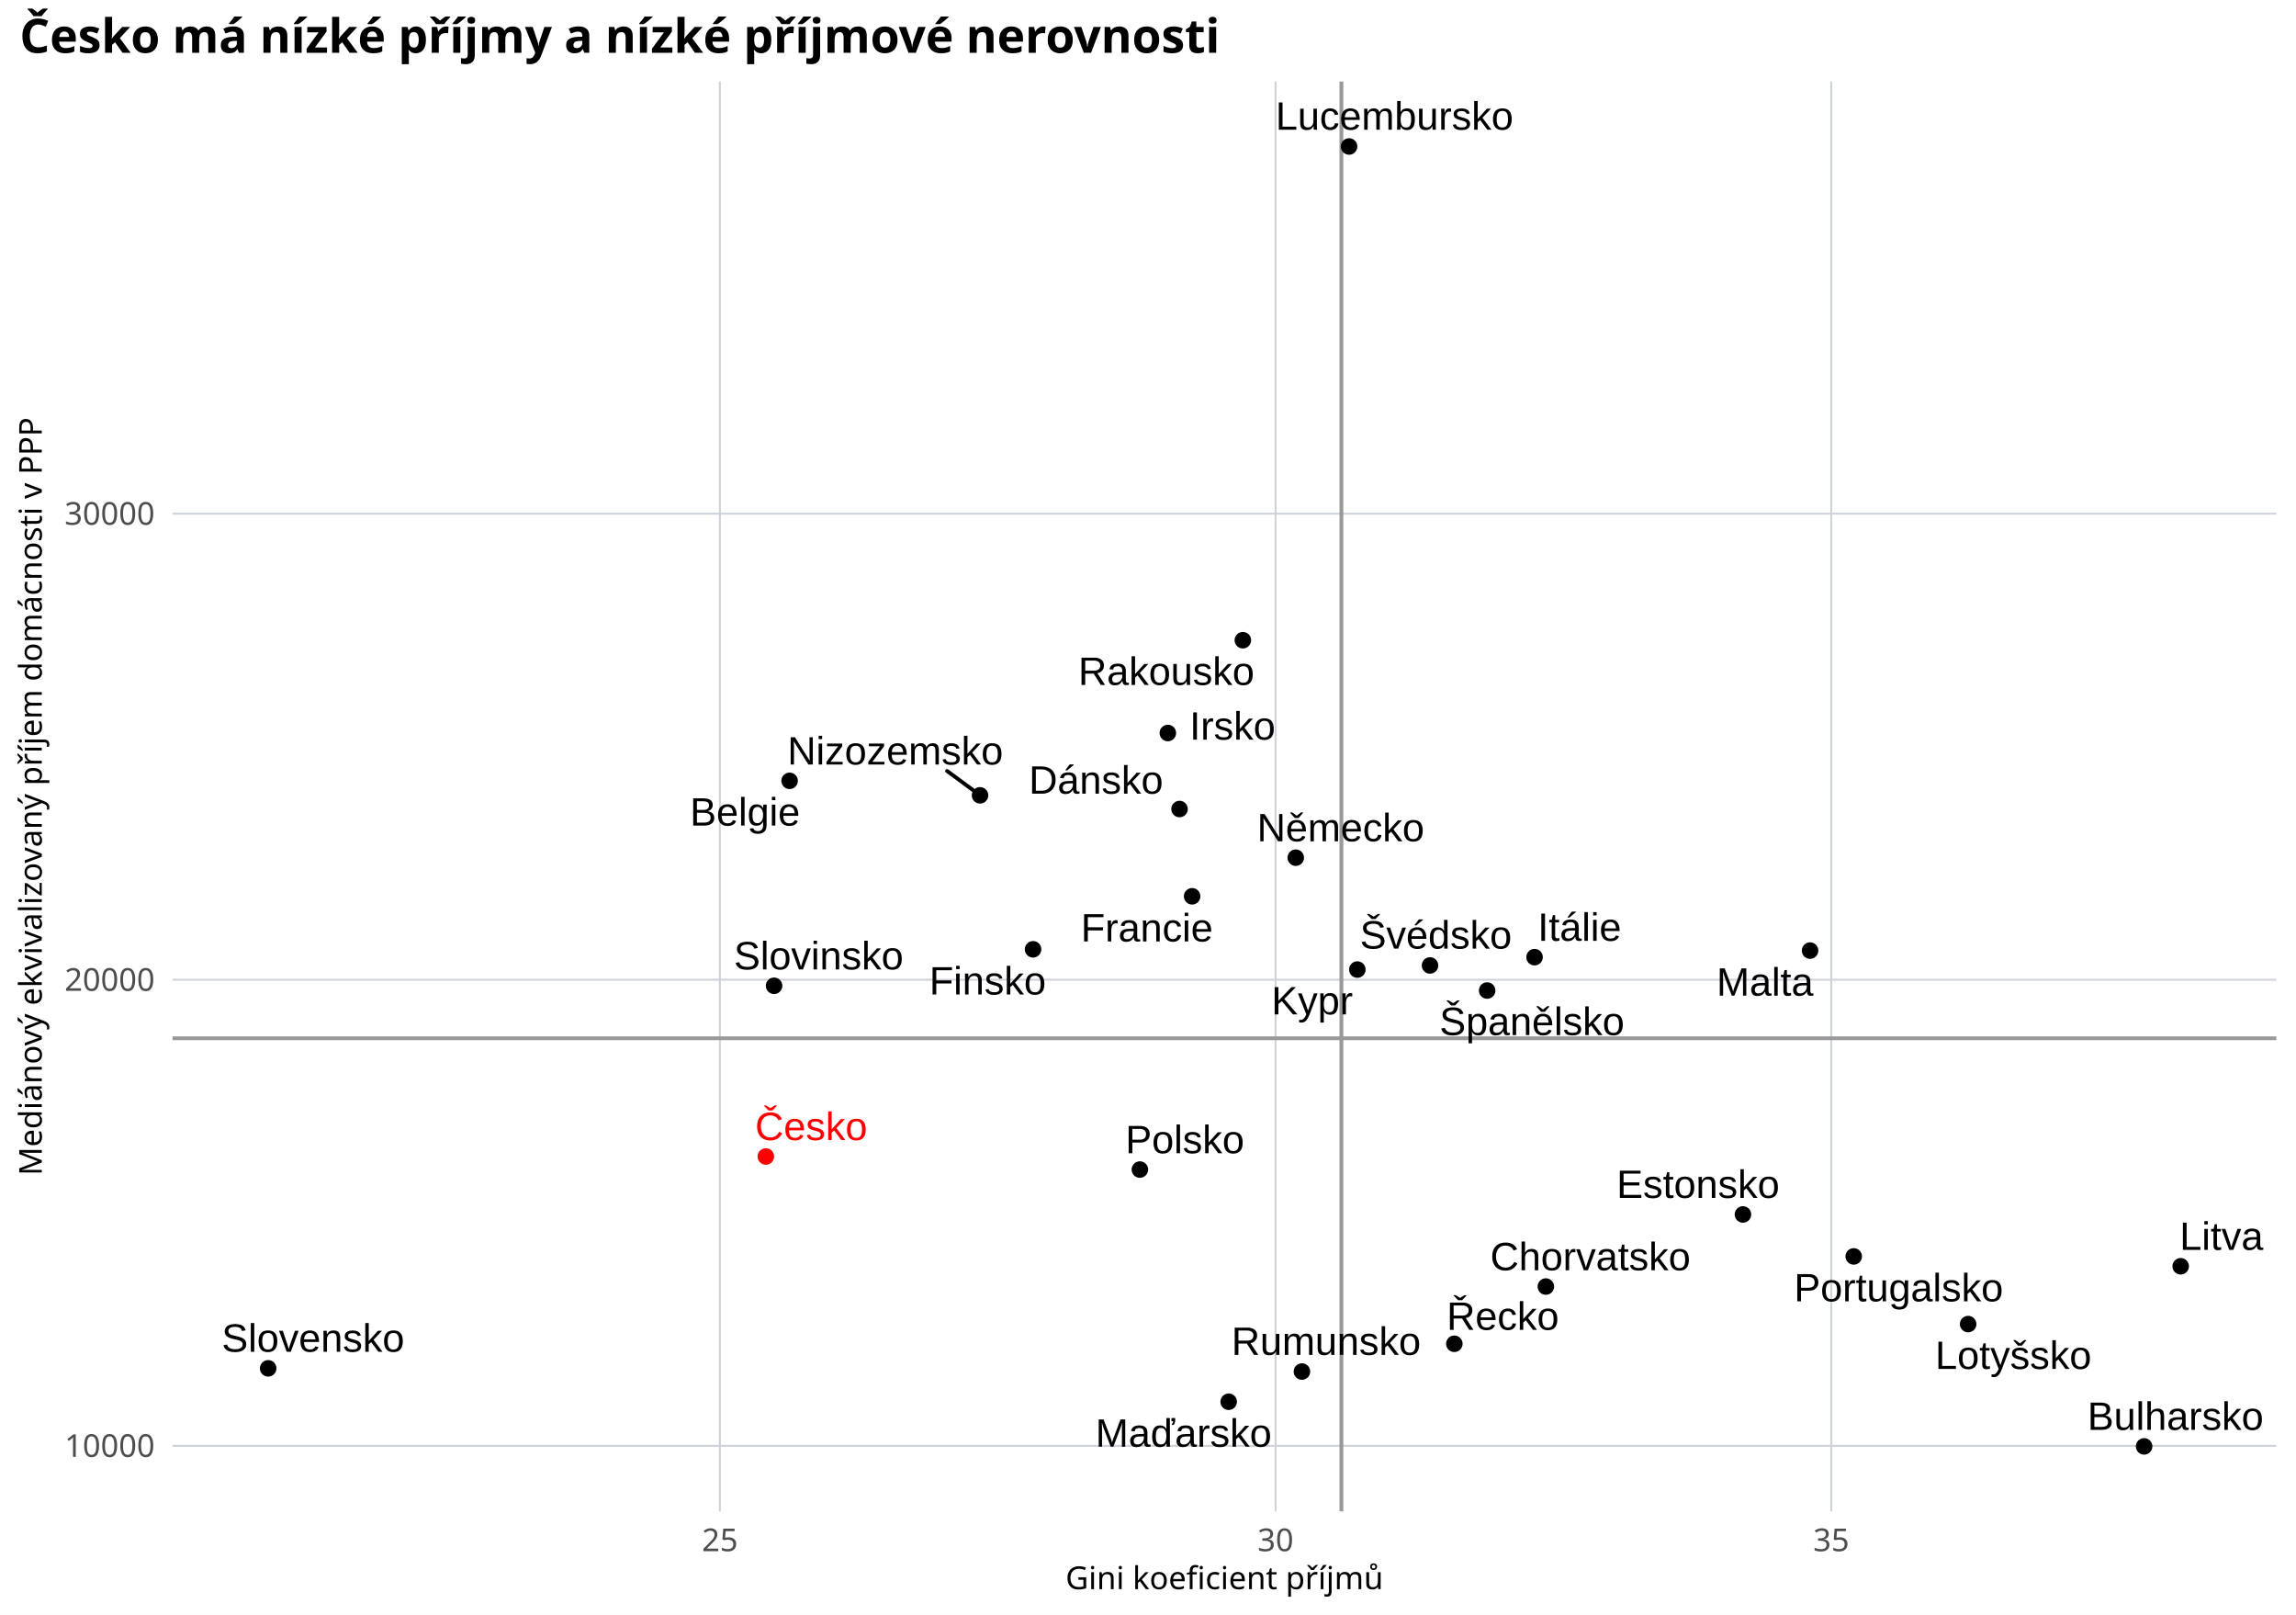
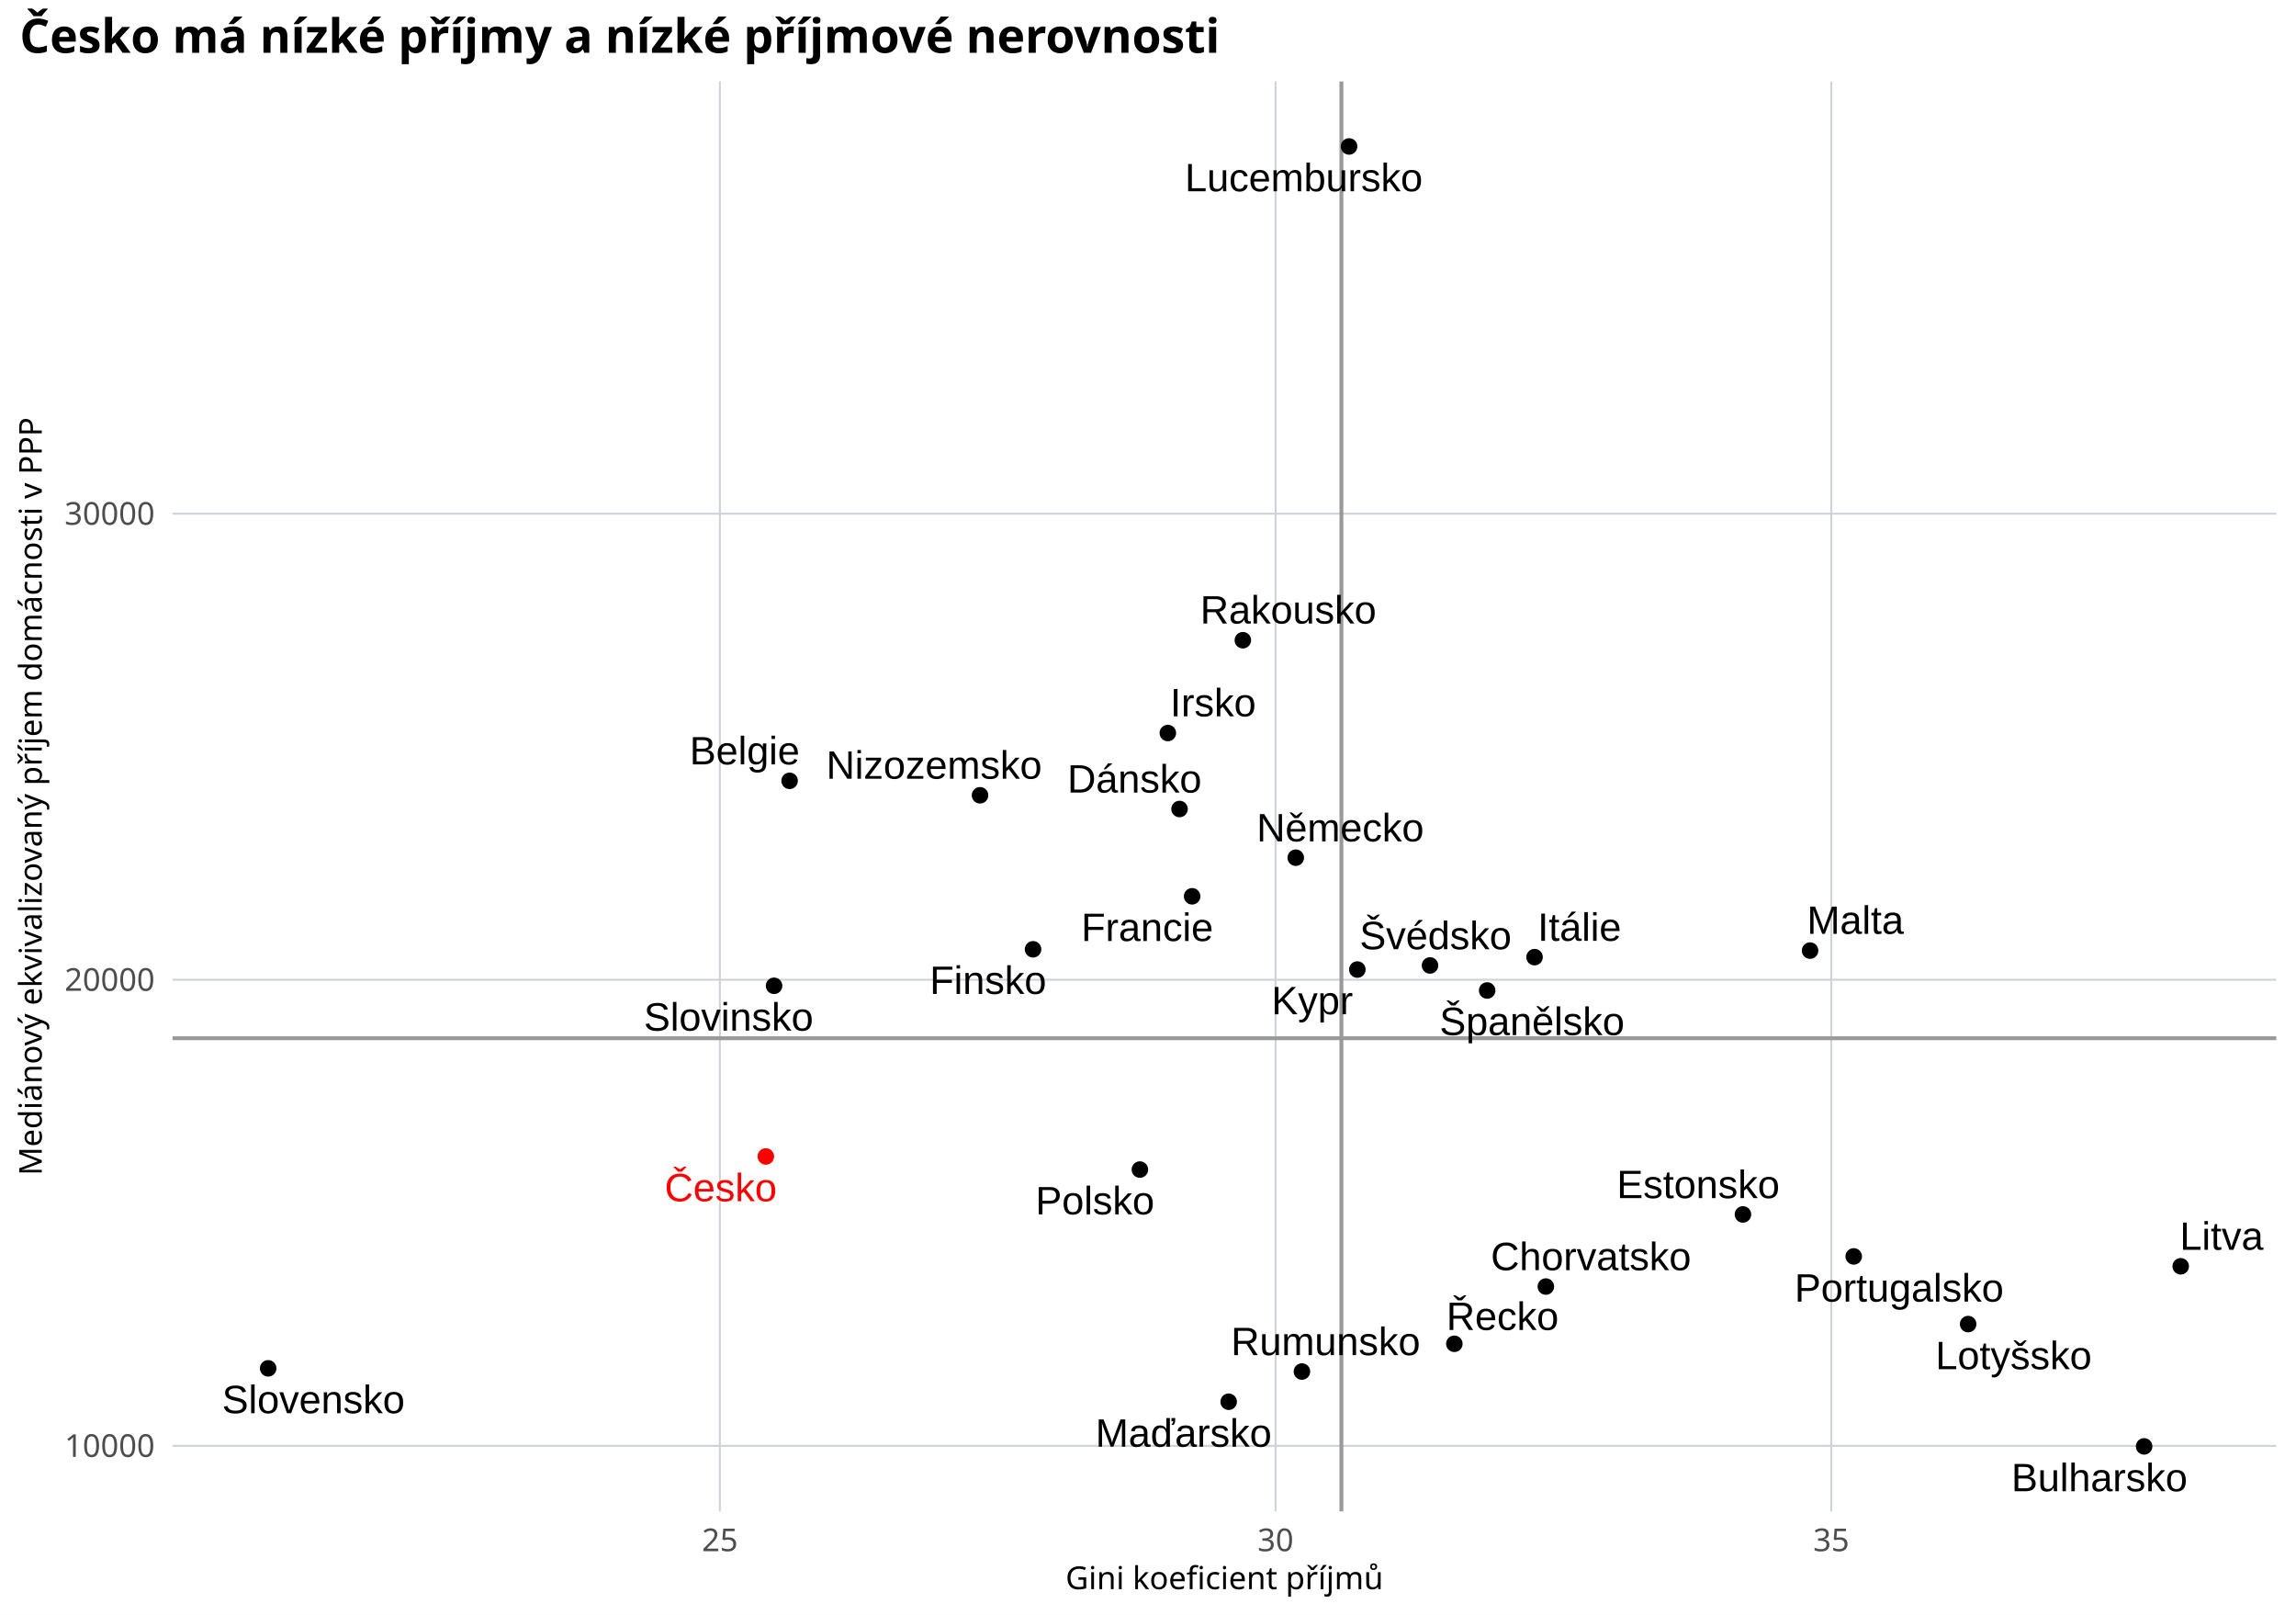
<svg xmlns="http://www.w3.org/2000/svg" class="svglite" width="640.00pt" height="450.00pt" viewBox="0 0 640.00 450.00">
  <defs>
    <style type="text/css">
    .svglite line, .svglite polyline, .svglite polygon, .svglite path, .svglite rect, .svglite circle {
      fill: none;
      stroke: #000000;
      stroke-linecap: round;
      stroke-linejoin: round;
      stroke-miterlimit: 10.00;
    }
    .svglite text {
      white-space: pre;
    }
  </style>
  </defs>
  <rect width="100%" height="100%" style="stroke: none; fill: #FFFFFF;" />
  <defs>
    <clipPath id="cpMC4wMHw2NDAuMDB8MC4wMHw0NTAuMDA=">
      <rect x="0.00" y="0.00" width="640.00" height="450.00" />
    </clipPath>
  </defs>
  <g clip-path="url(#cpMC4wMHw2NDAuMDB8MC4wMHw0NTAuMDA=)">
</g>
  <defs>
-     <clipPath id="cpNDguMDl8NjM0LjUyfDIyLjcxfDQyMS4xNw==">
-       <rect x="48.09" y="22.71" width="586.43" height="398.46" />
+     <clipPath id="cpNDguMDl8NjM0LjUyfDIyLjcwfDQyMS4xNw==">
+       <rect x="48.09" y="22.70" width="586.43" height="398.47" />
    </clipPath>
  </defs>
-   <g clip-path="url(#cpNDguMDl8NjM0LjUyfDIyLjcxfDQyMS4xNw==)">
+   <g clip-path="url(#cpNDguMDl8NjM0LjUyfDIyLjcwfDQyMS4xNw==)">
    <polyline points="48.09,402.91 634.52,402.91 " style="stroke-width: 0.53; stroke: #CDD1D9; stroke-linecap: butt;" />
    <polyline points="48.09,273.03 634.52,273.03 " style="stroke-width: 0.53; stroke: #CDD1D9; stroke-linecap: butt;" />
    <polyline points="48.09,143.15 634.52,143.15 " style="stroke-width: 0.53; stroke: #CDD1D9; stroke-linecap: butt;" />
-     <polyline points="200.67,421.17 200.67,22.71 " style="stroke-width: 0.53; stroke: #CDD1D9; stroke-linecap: butt;" />
-     <polyline points="355.56,421.17 355.56,22.71 " style="stroke-width: 0.53; stroke: #CDD1D9; stroke-linecap: butt;" />
-     <polyline points="510.45,421.17 510.45,22.71 " style="stroke-width: 0.53; stroke: #CDD1D9; stroke-linecap: butt;" />
-     <line x1="48.09" y1="289.33" x2="634.52" y2="289.33" style="stroke-width: 1.07; stroke: #999999; stroke-linecap: butt;" />
-     <line x1="373.91" y1="421.17" x2="373.91" y2="22.71" style="stroke-width: 1.07; stroke: #999999; stroke-linecap: butt;" />
+     <polyline points="200.67,421.17 200.67,22.70 " style="stroke-width: 0.53; stroke: #CDD1D9; stroke-linecap: butt;" />
+     <polyline points="355.56,421.17 355.56,22.70 " style="stroke-width: 0.53; stroke: #CDD1D9; stroke-linecap: butt;" />
+     <polyline points="510.45,421.17 510.45,22.70 " style="stroke-width: 0.53; stroke: #CDD1D9; stroke-linecap: butt;" />
+     <line x1="48.09" y1="289.32" x2="634.52" y2="289.32" style="stroke-width: 1.07; stroke: #999999; stroke-linecap: butt;" />
+     <line x1="373.91" y1="421.17" x2="373.91" y2="22.70" style="stroke-width: 1.07; stroke: #999999; stroke-linecap: butt;" />
    <circle cx="597.66" cy="403.06" r="1.95" style="stroke-width: 0.71; fill: #000000;" />
    <circle cx="342.49" cy="390.62" r="1.95" style="stroke-width: 0.71; fill: #000000;" />
    <circle cx="74.75" cy="381.31" r="1.95" style="stroke-width: 0.71; fill: #000000;" />
    <circle cx="405.39" cy="374.47" r="1.95" style="stroke-width: 0.71; fill: #000000;" />
    <circle cx="362.91" cy="382.20" r="1.95" style="stroke-width: 0.71; fill: #000000;" />
    <circle cx="430.90" cy="358.52" r="1.95" style="stroke-width: 0.71; fill: #000000;" />
    <circle cx="548.61" cy="368.98" r="1.95" style="stroke-width: 0.71; fill: #000000;" />
    <circle cx="607.86" cy="352.87" r="1.95" style="stroke-width: 0.71; fill: #000000;" />
    <circle cx="516.72" cy="350.12" r="1.95" style="stroke-width: 0.71; fill: #000000;" />
-     <circle cx="485.84" cy="338.43" r="1.95" style="stroke-width: 0.71; fill: #000000;" />
+     <circle cx="485.84" cy="338.42" r="1.95" style="stroke-width: 0.71; fill: #000000;" />
    <circle cx="317.74" cy="325.92" r="1.95" style="stroke-width: 0.71; fill: #000000;" />
-     <circle cx="213.47" cy="322.28" r="1.95" style="stroke-width: 0.71; stroke: #FF0000; fill: #FF0000;" />
+     <circle cx="213.47" cy="322.27" r="1.95" style="stroke-width: 0.71; stroke: #FF0000; fill: #FF0000;" />
    <circle cx="504.55" cy="264.90" r="1.95" style="stroke-width: 0.71; fill: #000000;" />
    <circle cx="378.35" cy="270.18" r="1.95" style="stroke-width: 0.71; fill: #000000;" />
-     <circle cx="414.54" cy="276.03" r="1.95" style="stroke-width: 0.71; fill: #000000;" />
+     <circle cx="414.54" cy="276.02" r="1.95" style="stroke-width: 0.71; fill: #000000;" />
    <circle cx="215.77" cy="274.71" r="1.95" style="stroke-width: 0.71; fill: #000000;" />
    <circle cx="427.75" cy="266.73" r="1.95" style="stroke-width: 0.71; fill: #000000;" />
    <circle cx="332.30" cy="249.77" r="1.95" style="stroke-width: 0.71; fill: #000000;" />
    <circle cx="361.19" cy="239.01" r="1.95" style="stroke-width: 0.71; fill: #000000;" />
    <circle cx="398.61" cy="269.04" r="1.95" style="stroke-width: 0.71; fill: #000000;" />
-     <circle cx="328.79" cy="225.45" r="1.95" style="stroke-width: 0.71; fill: #000000;" />
+     <circle cx="328.79" cy="225.44" r="1.95" style="stroke-width: 0.71; fill: #000000;" />
    <circle cx="220.10" cy="217.59" r="1.95" style="stroke-width: 0.71; fill: #000000;" />
-     <circle cx="273.18" cy="221.63" r="1.95" style="stroke-width: 0.71; fill: #000000;" />
+     <circle cx="273.18" cy="221.62" r="1.95" style="stroke-width: 0.71; fill: #000000;" />
    <circle cx="287.96" cy="264.54" r="1.95" style="stroke-width: 0.71; fill: #000000;" />
    <circle cx="325.53" cy="204.27" r="1.95" style="stroke-width: 0.71; fill: #000000;" />
    <circle cx="346.44" cy="178.41" r="1.95" style="stroke-width: 0.71; fill: #000000;" />
-     <circle cx="376.05" cy="40.82" r="1.95" style="stroke-width: 0.71; fill: #000000;" />
-     <line x1="264.00" y1="214.85" x2="272.24" y2="220.93" style="stroke-width: 1.07;" />
-     <text x="606.40" y="398.46" text-anchor="middle" style="font-size: 11.04px; font-family: &quot;Arial&quot;;" textLength="49.05px" lengthAdjust="spacingAndGlyphs">Bulharsko</text>
+     <circle cx="376.05" cy="40.81" r="1.95" style="stroke-width: 0.71; fill: #000000;" />
+     <text x="585.20" y="415.56" text-anchor="middle" style="font-size: 11.04px; font-family: &quot;Arial&quot;;" textLength="49.05px" lengthAdjust="spacingAndGlyphs">Bulharsko</text>
    <text x="329.92" y="403.16" text-anchor="middle" style="font-size: 11.04px; font-family: &quot;Arial&quot;;" textLength="49.57px" lengthAdjust="spacingAndGlyphs">Maďarsko</text>
-     <text x="87.26" y="376.69" text-anchor="middle" style="font-size: 11.04px; font-family: &quot;Arial&quot;;" textLength="50.89px" lengthAdjust="spacingAndGlyphs">Slovensko</text>
-     <text x="418.90" y="370.58" text-anchor="middle" style="font-size: 11.04px; font-family: &quot;Arial&quot;;" textLength="31.26px" lengthAdjust="spacingAndGlyphs">Řecko</text>
-     <text x="369.65" y="377.56" text-anchor="middle" style="font-size: 11.04px; font-family: &quot;Arial&quot;;" textLength="52.72px" lengthAdjust="spacingAndGlyphs">Rumunsko</text>
-     <text x="443.31" y="353.98" text-anchor="middle" style="font-size: 11.04px; font-family: &quot;Arial&quot;;" textLength="55.79px" lengthAdjust="spacingAndGlyphs">Chorvatsko</text>
-     <text x="561.21" y="381.48" text-anchor="middle" style="font-size: 11.04px; font-family: &quot;Arial&quot;;" textLength="43.53px" lengthAdjust="spacingAndGlyphs">Lotyšsko</text>
-     <text x="619.23" y="348.30" text-anchor="middle" style="font-size: 11.04px; font-family: &quot;Arial&quot;;" textLength="23.30px" lengthAdjust="spacingAndGlyphs">Litva</text>
-     <text x="529.23" y="362.64" text-anchor="middle" style="font-size: 11.04px; font-family: &quot;Arial&quot;;" textLength="58.25px" lengthAdjust="spacingAndGlyphs">Portugalsko</text>
-     <text x="473.33" y="333.82" text-anchor="middle" style="font-size: 11.04px; font-family: &quot;Arial&quot;;" textLength="45.37px" lengthAdjust="spacingAndGlyphs">Estonsko</text>
-     <text x="330.27" y="321.37" text-anchor="middle" style="font-size: 11.04px; font-family: &quot;Arial&quot;;" textLength="33.11px" lengthAdjust="spacingAndGlyphs">Polsko</text>
-     <text x="226.12" y="317.70" text-anchor="middle" style="font-size: 11.04px;fill: #FF0000; font-family: &quot;Arial&quot;;" textLength="31.26px" lengthAdjust="spacingAndGlyphs">Česko</text>
-     <text x="491.98" y="277.45" text-anchor="middle" style="font-size: 11.04px; font-family: &quot;Arial&quot;;" textLength="26.97px" lengthAdjust="spacingAndGlyphs">Malta</text>
-     <text x="365.76" y="282.67" text-anchor="middle" style="font-size: 11.04px; font-family: &quot;Arial&quot;;" textLength="22.68px" lengthAdjust="spacingAndGlyphs">Kypr</text>
-     <text x="427.02" y="288.44" text-anchor="middle" style="font-size: 11.04px; font-family: &quot;Arial&quot;;" textLength="51.51px" lengthAdjust="spacingAndGlyphs">Španělsko</text>
-     <text x="228.19" y="270.14" text-anchor="middle" style="font-size: 11.04px; font-family: &quot;Arial&quot;;" textLength="47.20px" lengthAdjust="spacingAndGlyphs">Slovinsko</text>
-     <text x="440.28" y="262.17" text-anchor="middle" style="font-size: 11.04px; font-family: &quot;Arial&quot;;" textLength="23.30px" lengthAdjust="spacingAndGlyphs">Itálie</text>
-     <text x="319.69" y="262.35" text-anchor="middle" style="font-size: 11.04px; font-family: &quot;Arial&quot;;" textLength="36.78px" lengthAdjust="spacingAndGlyphs">Francie</text>
-     <text x="373.71" y="234.44" text-anchor="middle" style="font-size: 11.04px; font-family: &quot;Arial&quot;;" textLength="46.58px" lengthAdjust="spacingAndGlyphs">Německo</text>
-     <text x="400.24" y="264.34" text-anchor="middle" style="font-size: 11.04px; font-family: &quot;Arial&quot;;" textLength="42.31px" lengthAdjust="spacingAndGlyphs">Švédsko</text>
-     <text x="305.51" y="221.17" text-anchor="middle" style="font-size: 11.04px; font-family: &quot;Arial&quot;;" textLength="37.40px" lengthAdjust="spacingAndGlyphs">Dánsko</text>
-     <text x="207.67" y="230.06" text-anchor="middle" style="font-size: 11.04px; font-family: &quot;Arial&quot;;" textLength="30.66px" lengthAdjust="spacingAndGlyphs">Belgie</text>
-     <text x="249.55" y="213.05" text-anchor="middle" style="font-size: 11.04px; font-family: &quot;Arial&quot;;" textLength="60.06px" lengthAdjust="spacingAndGlyphs">Nizozemsko</text>
-     <text x="275.30" y="277.13" text-anchor="middle" style="font-size: 11.04px; font-family: &quot;Arial&quot;;" textLength="32.49px" lengthAdjust="spacingAndGlyphs">Finsko</text>
-     <text x="343.55" y="206.11" text-anchor="middle" style="font-size: 11.04px; font-family: &quot;Arial&quot;;" textLength="23.90px" lengthAdjust="spacingAndGlyphs">Irsko</text>
-     <text x="325.11" y="190.87" text-anchor="middle" style="font-size: 11.04px; font-family: &quot;Arial&quot;;" textLength="49.05px" lengthAdjust="spacingAndGlyphs">Rakousko</text>
-     <text x="388.70" y="36.14" text-anchor="middle" style="font-size: 11.04px; font-family: &quot;Arial&quot;;" textLength="66.21px" lengthAdjust="spacingAndGlyphs">Lucembursko</text>
+     <text x="87.36" y="393.81" text-anchor="middle" style="font-size: 11.04px; font-family: &quot;Arial&quot;;" textLength="50.89px" lengthAdjust="spacingAndGlyphs">Slovensko</text>
+     <text x="418.82" y="370.62" text-anchor="middle" style="font-size: 11.04px; font-family: &quot;Arial&quot;;" textLength="31.26px" lengthAdjust="spacingAndGlyphs">Řecko</text>
+     <text x="369.51" y="377.63" text-anchor="middle" style="font-size: 11.04px; font-family: &quot;Arial&quot;;" textLength="52.72px" lengthAdjust="spacingAndGlyphs">Rumunsko</text>
+     <text x="443.47" y="353.95" text-anchor="middle" style="font-size: 11.04px; font-family: &quot;Arial&quot;;" textLength="55.79px" lengthAdjust="spacingAndGlyphs">Chorvatsko</text>
+     <text x="561.29" y="381.55" text-anchor="middle" style="font-size: 11.04px; font-family: &quot;Arial&quot;;" textLength="43.53px" lengthAdjust="spacingAndGlyphs">Lotyšsko</text>
+     <text x="619.27" y="348.27" text-anchor="middle" style="font-size: 11.04px; font-family: &quot;Arial&quot;;" textLength="23.30px" lengthAdjust="spacingAndGlyphs">Litva</text>
+     <text x="529.37" y="362.71" text-anchor="middle" style="font-size: 11.04px; font-family: &quot;Arial&quot;;" textLength="58.25px" lengthAdjust="spacingAndGlyphs">Portugalsko</text>
+     <text x="473.37" y="333.88" text-anchor="middle" style="font-size: 11.04px; font-family: &quot;Arial&quot;;" textLength="45.37px" lengthAdjust="spacingAndGlyphs">Estonsko</text>
+     <text x="305.21" y="338.40" text-anchor="middle" style="font-size: 11.04px; font-family: &quot;Arial&quot;;" textLength="33.11px" lengthAdjust="spacingAndGlyphs">Polsko</text>
+     <text x="200.90" y="334.75" text-anchor="middle" style="font-size: 11.04px;fill: #FF0000; font-family: &quot;Arial&quot;;" textLength="31.26px" lengthAdjust="spacingAndGlyphs">Česko</text>
+     <text x="517.18" y="260.23" text-anchor="middle" style="font-size: 11.04px; font-family: &quot;Arial&quot;;" textLength="26.97px" lengthAdjust="spacingAndGlyphs">Malta</text>
+     <text x="365.78" y="282.64" text-anchor="middle" style="font-size: 11.04px; font-family: &quot;Arial&quot;;" textLength="22.68px" lengthAdjust="spacingAndGlyphs">Kypr</text>
+     <text x="427.04" y="288.44" text-anchor="middle" style="font-size: 11.04px; font-family: &quot;Arial&quot;;" textLength="51.51px" lengthAdjust="spacingAndGlyphs">Španělsko</text>
+     <text x="203.09" y="287.20" text-anchor="middle" style="font-size: 11.04px; font-family: &quot;Arial&quot;;" textLength="47.20px" lengthAdjust="spacingAndGlyphs">Slovinsko</text>
+     <text x="440.27" y="262.17" text-anchor="middle" style="font-size: 11.04px; font-family: &quot;Arial&quot;;" textLength="23.30px" lengthAdjust="spacingAndGlyphs">Itálie</text>
+     <text x="319.79" y="262.23" text-anchor="middle" style="font-size: 11.04px; font-family: &quot;Arial&quot;;" textLength="36.78px" lengthAdjust="spacingAndGlyphs">Francie</text>
+     <text x="373.59" y="234.46" text-anchor="middle" style="font-size: 11.04px; font-family: &quot;Arial&quot;;" textLength="46.58px" lengthAdjust="spacingAndGlyphs">Německo</text>
+     <text x="400.16" y="264.52" text-anchor="middle" style="font-size: 11.04px; font-family: &quot;Arial&quot;;" textLength="42.31px" lengthAdjust="spacingAndGlyphs">Švédsko</text>
+     <text x="316.23" y="220.85" text-anchor="middle" style="font-size: 11.04px; font-family: &quot;Arial&quot;;" textLength="37.40px" lengthAdjust="spacingAndGlyphs">Dánsko</text>
+     <text x="207.57" y="213.01" text-anchor="middle" style="font-size: 11.04px; font-family: &quot;Arial&quot;;" textLength="30.66px" lengthAdjust="spacingAndGlyphs">Belgie</text>
+     <text x="260.37" y="217.00" text-anchor="middle" style="font-size: 11.04px; font-family: &quot;Arial&quot;;" textLength="60.06px" lengthAdjust="spacingAndGlyphs">Nizozemsko</text>
+     <text x="275.42" y="276.98" text-anchor="middle" style="font-size: 11.04px; font-family: &quot;Arial&quot;;" textLength="32.49px" lengthAdjust="spacingAndGlyphs">Finsko</text>
+     <text x="338.14" y="199.62" text-anchor="middle" style="font-size: 11.04px; font-family: &quot;Arial&quot;;" textLength="23.90px" lengthAdjust="spacingAndGlyphs">Irsko</text>
+     <text x="359.10" y="173.75" text-anchor="middle" style="font-size: 11.04px; font-family: &quot;Arial&quot;;" textLength="49.05px" lengthAdjust="spacingAndGlyphs">Rakousko</text>
+     <text x="363.42" y="53.30" text-anchor="middle" style="font-size: 11.04px; font-family: &quot;Arial&quot;;" textLength="66.21px" lengthAdjust="spacingAndGlyphs">Lucembursko</text>
  </g>
  <g clip-path="url(#cpMC4wMHw2NDAuMDB8MC4wMHw0NTAuMDA=)">
    <text x="43.16" y="405.99" text-anchor="end" style="font-size: 8.80px;fill: #4D4D4D; font-family: &quot;Haffer&quot;;" textLength="25.29px" lengthAdjust="spacingAndGlyphs">10000</text>
    <text x="43.16" y="276.11" text-anchor="end" style="font-size: 8.80px;fill: #4D4D4D; font-family: &quot;Haffer&quot;;" textLength="27.01px" lengthAdjust="spacingAndGlyphs">20000</text>
    <text x="43.16" y="146.23" text-anchor="end" style="font-size: 8.80px;fill: #4D4D4D; font-family: &quot;Haffer&quot;;" textLength="27.10px" lengthAdjust="spacingAndGlyphs">30000</text>
    <text x="200.67" y="432.26" text-anchor="middle" style="font-size: 8.80px;fill: #4D4D4D; font-family: &quot;Haffer&quot;;" textLength="9.91px" lengthAdjust="spacingAndGlyphs">25</text>
    <text x="355.56" y="432.26" text-anchor="middle" style="font-size: 8.80px;fill: #4D4D4D; font-family: &quot;Haffer&quot;;" textLength="10.53px" lengthAdjust="spacingAndGlyphs">30</text>
    <text x="510.45" y="432.26" text-anchor="middle" style="font-size: 8.80px;fill: #4D4D4D; font-family: &quot;Haffer&quot;;" textLength="10.00px" lengthAdjust="spacingAndGlyphs">35</text>
-     <text x="341.31" y="442.84" text-anchor="middle" style="font-size: 8.80px; font-family: &quot;Haffer&quot;;" textLength="83.89px" lengthAdjust="spacingAndGlyphs">Gini koeficient příjmů</text>
-     <text transform="translate(11.64,221.94) rotate(-90)" text-anchor="middle" style="font-size: 8.80px; font-family: &quot;Haffer&quot;;" textLength="205.29px" lengthAdjust="spacingAndGlyphs">Mediánový ekvivalizovaný příjem domácnosti v PPP</text>
+     <text x="341.31" y="442.84" text-anchor="middle" style="font-size: 8.80px; font-family: &quot;Haffer&quot;;" textLength="83.90px" lengthAdjust="spacingAndGlyphs">Gini koeficient příjmů</text>
+     <text transform="translate(11.64,221.93) rotate(-90)" text-anchor="middle" style="font-size: 8.80px; font-family: &quot;Haffer&quot;;" textLength="205.28px" lengthAdjust="spacingAndGlyphs">Mediánový ekvivalizovaný příjem domácnosti v PPP</text>
    <text x="5.48" y="14.72" style="font-size: 13.20px; font-weight: bold; font-family: &quot;Haffer&quot;;" textLength="307.25px" lengthAdjust="spacingAndGlyphs">Česko má nízké příjmy a nízké příjmové nerovnosti</text>
  </g>
</svg>
